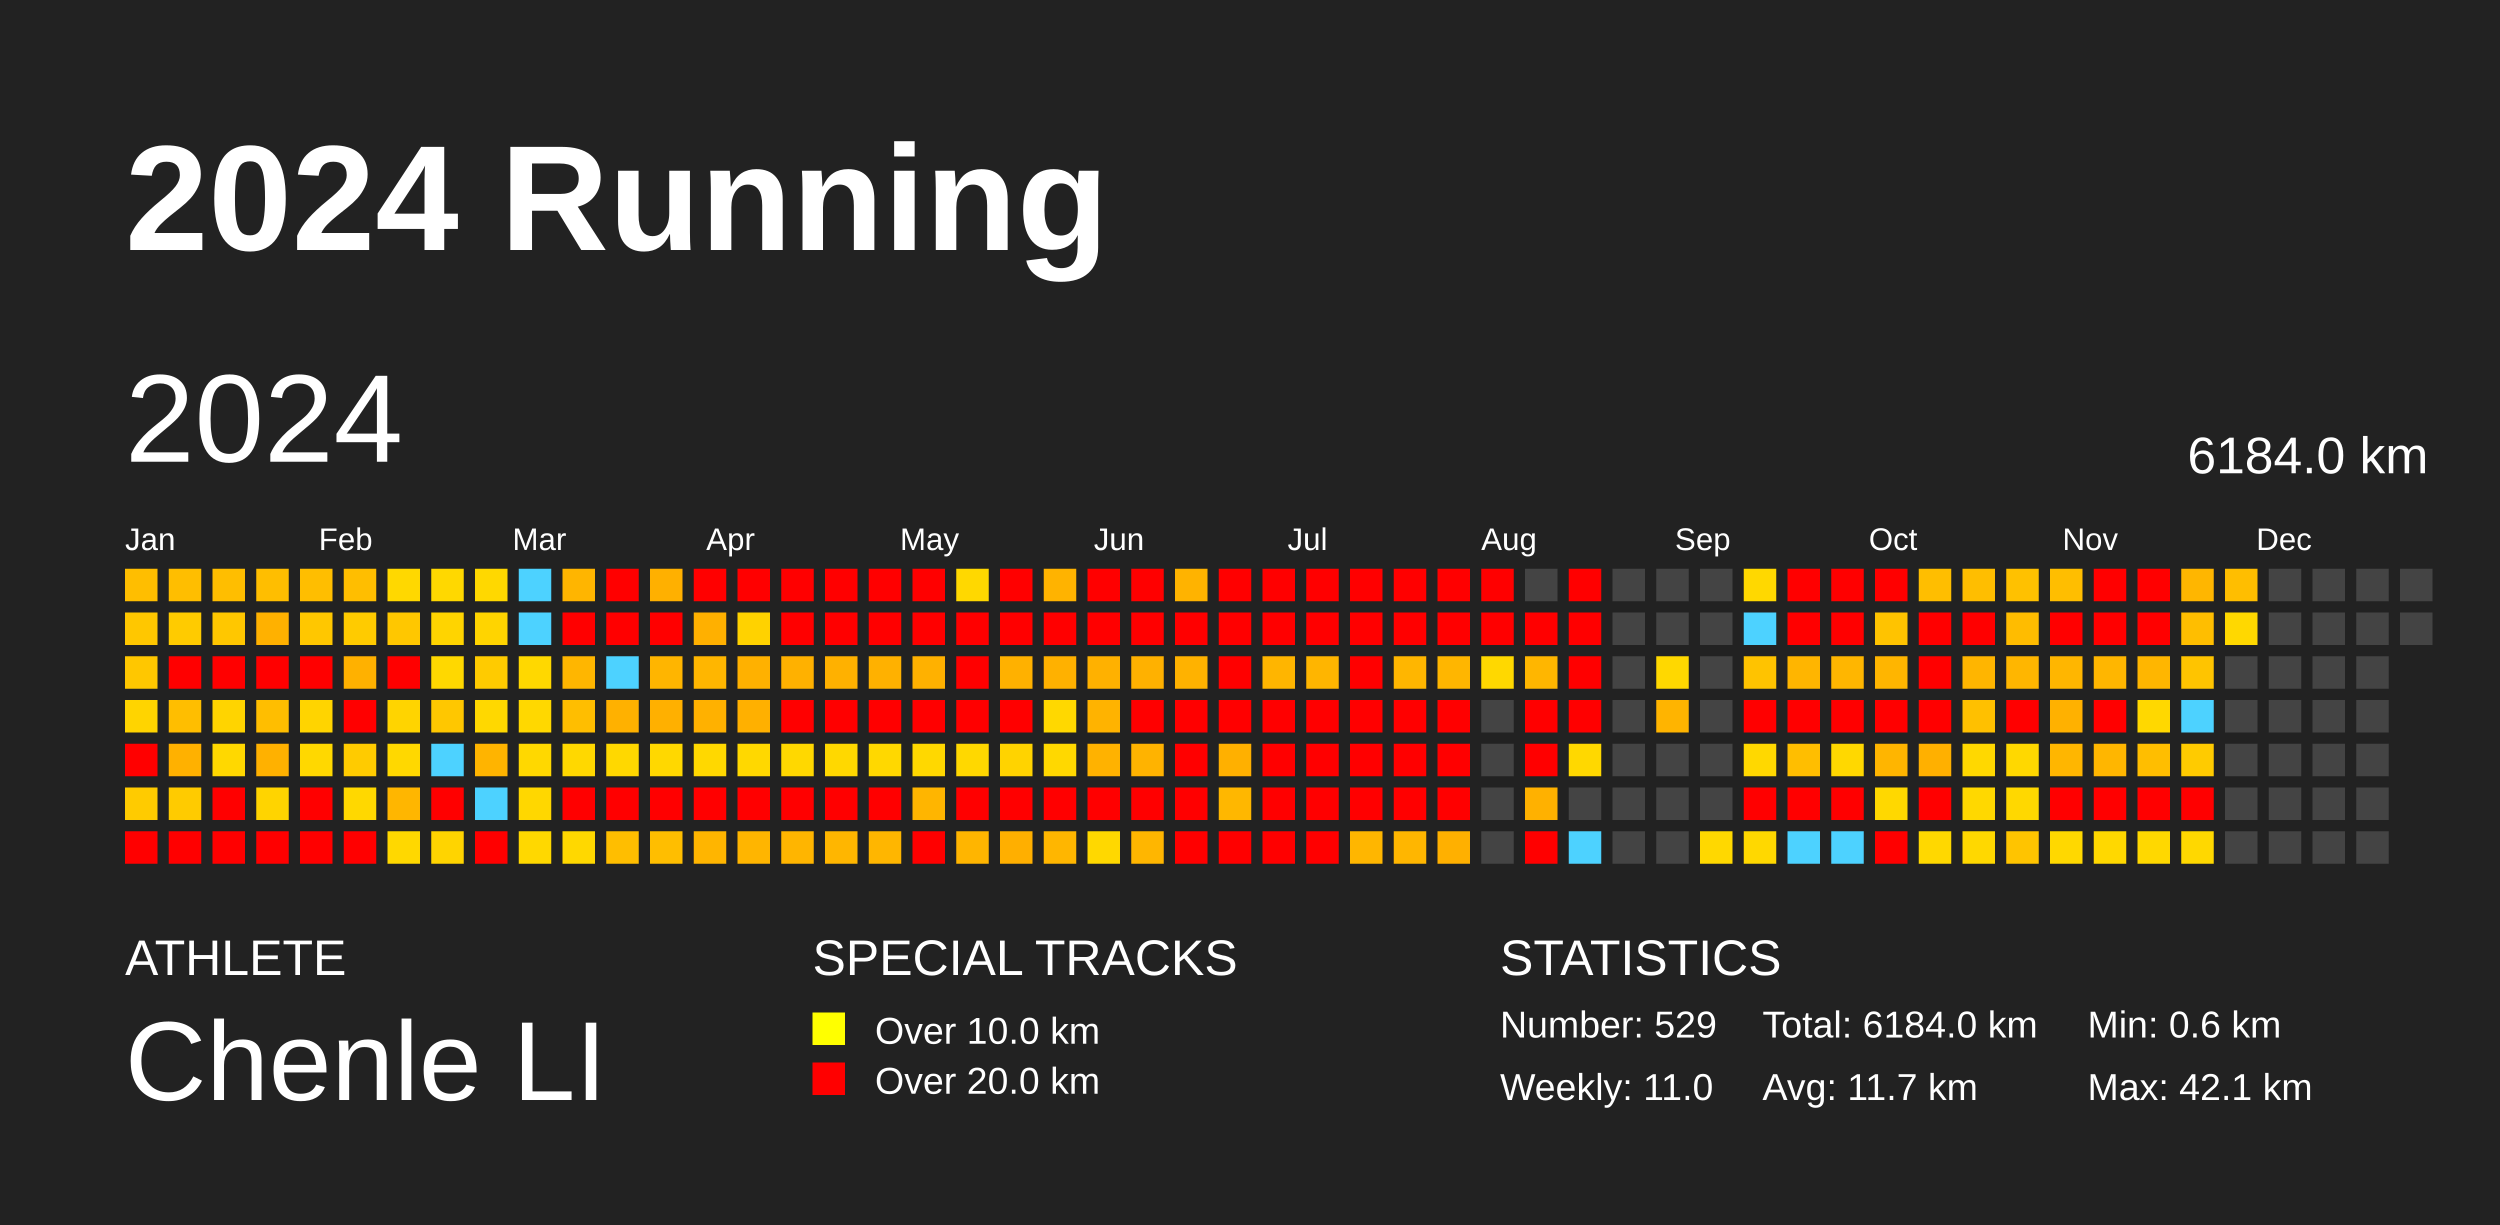
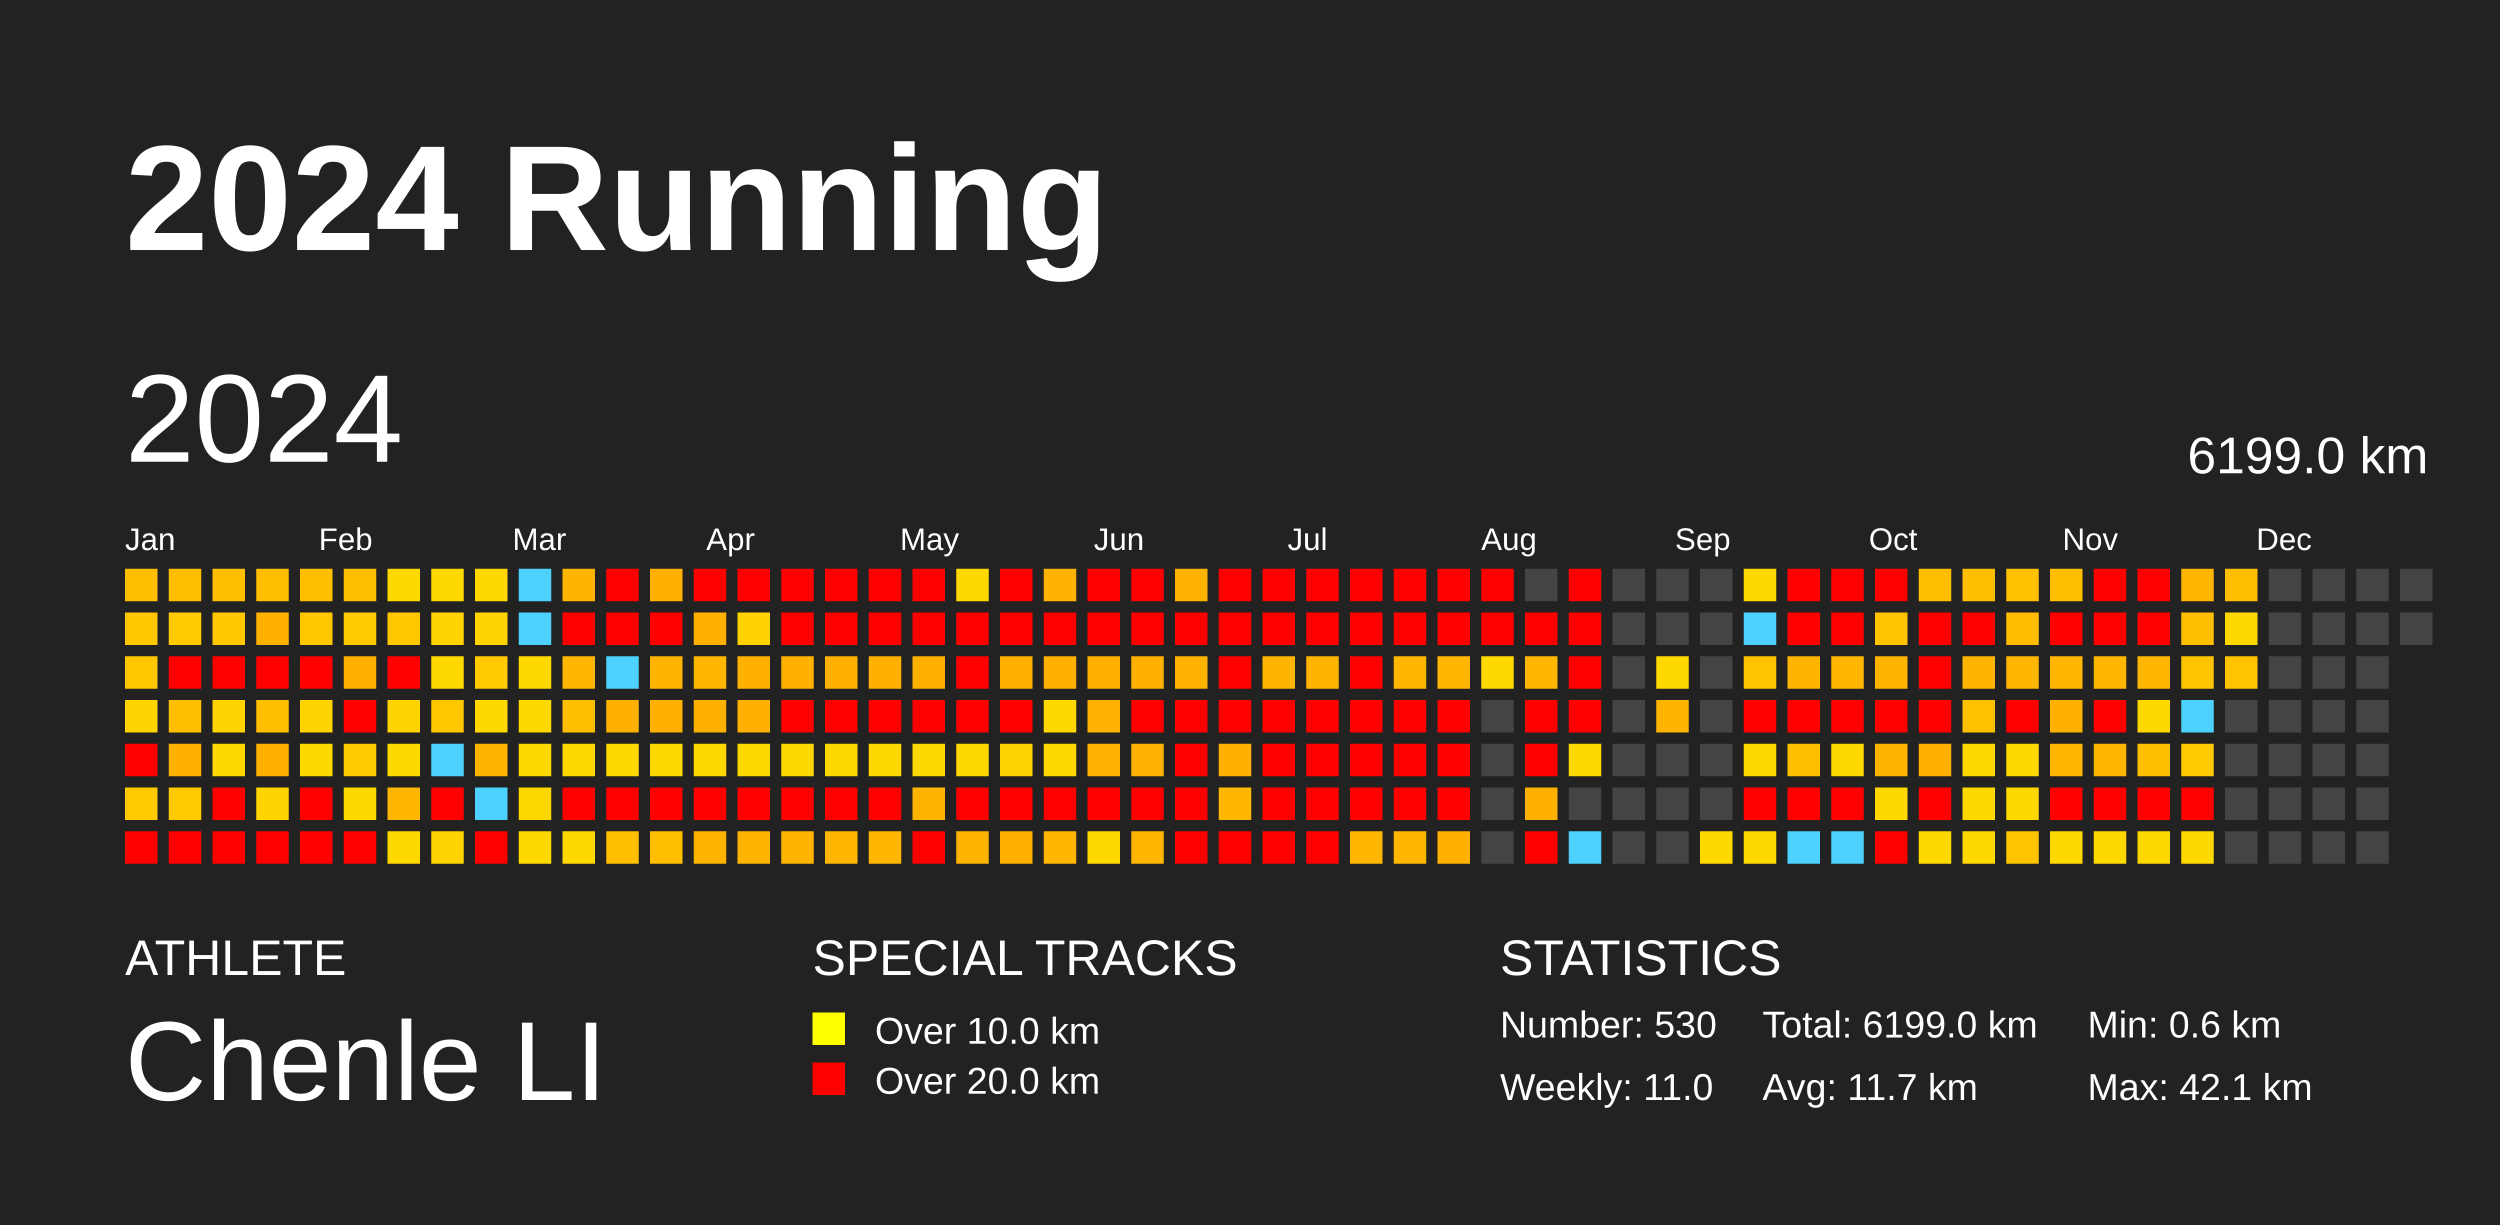
<svg xmlns="http://www.w3.org/2000/svg" baseProfile="full" height="98mm" version="1.1" viewBox="0,0,200,98" width="200mm">
  <defs />
  <rect fill="#222222" height="98" width="200" x="0" y="0" />
  <text fill="#FFFFFF" style="font-size:12px; font-family:Arial; font-weight:bold;" x="10" y="20">2024 Running</text>
  <text fill="#FFFFFF" style="font-size:4px; font-family:Arial" x="10" y="78">ATHLETE</text>
  <text fill="#FFFFFF" style="font-size:9px; font-family:Arial" x="10" y="88">Chenle LI</text>
  <text fill="#FFFFFF" style="font-size:4px; font-family:Arial" x="65" y="78">SPECIAL TRACKS</text>
  <rect fill="yellow" height="2.6" width="2.6" x="65" y="81" />
  <text fill="#FFFFFF" style="font-size:3px; font-family:Arial" x="70" y="83.5">Over 10.0 km</text>
  <rect fill="red" height="2.6" width="2.6" x="65" y="85" />
  <text fill="#FFFFFF" style="font-size:3px; font-family:Arial" x="70" y="87.5">Over 20.0 km</text>
  <text fill="#FFFFFF" style="font-size:4px; font-family:Arial" x="120" y="78">STATISTICS</text>
-   <text fill="#FFFFFF" style="font-size:3px; font-family:Arial" x="120" y="83">Number: 529</text>
+   <text fill="#FFFFFF" style="font-size:3px; font-family:Arial" x="120" y="83">Number: 530</text>
  <text fill="#FFFFFF" style="font-size:3px; font-family:Arial" x="120" y="88">Weekly: 11.0</text>
-   <text fill="#FFFFFF" style="font-size:3px; font-family:Arial" x="141" y="83">Total: 6184.0 km</text>
+   <text fill="#FFFFFF" style="font-size:3px; font-family:Arial" x="141" y="83">Total: 6199.0 km</text>
  <text fill="#FFFFFF" style="font-size:3px; font-family:Arial" x="141" y="88">Avg: 11.7 km</text>
  <text fill="#FFFFFF" style="font-size:3px; font-family:Arial" x="167" y="83">Min: 0.6 km</text>
  <text fill="#FFFFFF" style="font-size:3px; font-family:Arial" x="167" y="88">Max: 42.1 km</text>
  <text dominant-baseline="hanging" fill="#FFFFFF" style="font-size:10.0px; font-family:Arial;" x="10" y="30">2024</text>
-   <text dominant-baseline="hanging" fill="#FFFFFF" style="font-size:4.125px; font-family:Arial;" x="175" y="35">6184.0 km</text>
+   <text dominant-baseline="hanging" fill="#FFFFFF" style="font-size:4.125px; font-family:Arial;" x="175" y="35">6199.0 km</text>
  <text fill="#FFFFFF" style="font-size:2.5px; font-family:Arial" x="10.0" y="44">Jan</text>
  <text fill="#FFFFFF" style="font-size:2.5px; font-family:Arial" x="25.5" y="44">Feb</text>
  <text fill="#FFFFFF" style="font-size:2.5px; font-family:Arial" x="41.0" y="44">Mar</text>
  <text fill="#FFFFFF" style="font-size:2.5px; font-family:Arial" x="56.5" y="44">Apr</text>
  <text fill="#FFFFFF" style="font-size:2.5px; font-family:Arial" x="72.0" y="44">May</text>
  <text fill="#FFFFFF" style="font-size:2.5px; font-family:Arial" x="87.5" y="44">Jun</text>
  <text fill="#FFFFFF" style="font-size:2.5px; font-family:Arial" x="103.0" y="44">Jul</text>
  <text fill="#FFFFFF" style="font-size:2.5px; font-family:Arial" x="118.5" y="44">Aug</text>
  <text fill="#FFFFFF" style="font-size:2.5px; font-family:Arial" x="134.0" y="44">Sep</text>
  <text fill="#FFFFFF" style="font-size:2.5px; font-family:Arial" x="149.5" y="44">Oct</text>
  <text fill="#FFFFFF" style="font-size:2.5px; font-family:Arial" x="165.0" y="44">Nov</text>
  <text fill="#FFFFFF" style="font-size:2.5px; font-family:Arial" x="180.5" y="44">Dec</text>
  <rect fill="#ffbe00" height="2.6" width="2.6" x="10.0" y="45.5" />
  <rect fill="#ffc700" height="2.6" width="2.6" x="10.0" y="49.0" />
  <rect fill="#ffc700" height="2.6" width="2.6" x="10.0" y="52.5" />
  <rect fill="#ffd400" height="2.6" width="2.6" x="10.0" y="56.0" />
  <rect fill="red" height="2.6" width="2.6" x="10.0" y="59.5" />
  <rect fill="#ffcb00" height="2.6" width="2.6" x="10.0" y="63.0" />
  <rect fill="red" height="2.6" width="2.6" x="10.0" y="66.5" />
  <rect fill="#ffbe00" height="2.6" width="2.6" x="13.5" y="45.5" />
  <rect fill="#ffcb00" height="2.6" width="2.6" x="13.5" y="49.0" />
  <rect fill="red" height="2.6" width="2.6" x="13.5" y="52.5" />
  <rect fill="#ffbe00" height="2.6" width="2.6" x="13.5" y="56.0" />
  <rect fill="#ffb100" height="2.6" width="2.6" x="13.5" y="59.5" />
  <rect fill="#ffcb00" height="2.6" width="2.6" x="13.5" y="63.0" />
  <rect fill="red" height="2.6" width="2.6" x="13.5" y="66.5" />
  <rect fill="#ffbe00" height="2.6" width="2.6" x="17.0" y="45.5" />
  <rect fill="#ffc700" height="2.6" width="2.6" x="17.0" y="49.0" />
  <rect fill="red" height="2.6" width="2.6" x="17.0" y="52.5" />
  <rect fill="#ffd400" height="2.6" width="2.6" x="17.0" y="56.0" />
  <rect fill="#ffd800" height="2.6" width="2.6" x="17.0" y="59.5" />
  <rect fill="red" height="2.6" width="2.6" x="17.0" y="63.0" />
  <rect fill="red" height="2.6" width="2.6" x="17.0" y="66.5" />
  <rect fill="#ffbe00" height="2.6" width="2.6" x="20.5" y="45.5" />
  <rect fill="#ffb100" height="2.6" width="2.6" x="20.5" y="49.0" />
  <rect fill="red" height="2.6" width="2.6" x="20.5" y="52.5" />
  <rect fill="#ffbe00" height="2.6" width="2.6" x="20.5" y="56.0" />
  <rect fill="#ffb100" height="2.6" width="2.6" x="20.5" y="59.5" />
  <rect fill="#ffd400" height="2.6" width="2.6" x="20.5" y="63.0" />
  <rect fill="red" height="2.6" width="2.6" x="20.5" y="66.5" />
  <rect fill="#ffbe00" height="2.6" width="2.6" x="24.0" y="45.5" />
  <rect fill="#ffc700" height="2.6" width="2.6" x="24.0" y="49.0" />
  <rect fill="red" height="2.6" width="2.6" x="24.0" y="52.5" />
  <rect fill="#ffd400" height="2.6" width="2.6" x="24.0" y="56.0" />
  <rect fill="#ffd800" height="2.6" width="2.6" x="24.0" y="59.5" />
  <rect fill="red" height="2.6" width="2.6" x="24.0" y="63.0" />
  <rect fill="red" height="2.6" width="2.6" x="24.0" y="66.5" />
  <rect fill="#ffbe00" height="2.6" width="2.6" x="27.5" y="45.5" />
  <rect fill="#ffcb00" height="2.6" width="2.6" x="27.5" y="49.0" />
  <rect fill="#ffb100" height="2.6" width="2.6" x="27.5" y="52.5" />
  <rect fill="red" height="2.6" width="2.6" x="27.5" y="56.0" />
  <rect fill="#ffcb00" height="2.6" width="2.6" x="27.5" y="59.5" />
  <rect fill="#ffd800" height="2.6" width="2.6" x="27.5" y="63.0" />
  <rect fill="red" height="2.6" width="2.6" x="27.5" y="66.5" />
  <rect fill="#ffd800" height="2.6" width="2.6" x="31.0" y="45.5" />
  <rect fill="#ffc700" height="2.6" width="2.6" x="31.0" y="49.0" />
  <rect fill="red" height="2.6" width="2.6" x="31.0" y="52.5" />
  <rect fill="#ffd400" height="2.6" width="2.6" x="31.0" y="56.0" />
  <rect fill="#ffd800" height="2.6" width="2.6" x="31.0" y="59.5" />
  <rect fill="#ffb600" height="2.6" width="2.6" x="31.0" y="63.0" />
  <rect fill="#ffd800" height="2.6" width="2.6" x="31.0" y="66.5" />
  <rect fill="#ffd800" height="2.6" width="2.6" x="34.5" y="45.5" />
  <rect fill="#ffd400" height="2.6" width="2.6" x="34.5" y="49.0" />
  <rect fill="#ffd800" height="2.6" width="2.6" x="34.5" y="52.5" />
  <rect fill="#ffc700" height="2.6" width="2.6" x="34.5" y="56.0" />
  <rect fill="#4dd2ff" height="2.6" width="2.6" x="34.5" y="59.5" />
  <rect fill="red" height="2.6" width="2.6" x="34.5" y="63.0" />
  <rect fill="#ffd400" height="2.6" width="2.6" x="34.5" y="66.5" />
  <rect fill="#ffd800" height="2.6" width="2.6" x="38.0" y="45.5" />
  <rect fill="#ffd400" height="2.6" width="2.6" x="38.0" y="49.0" />
  <rect fill="#ffcb00" height="2.6" width="2.6" x="38.0" y="52.5" />
  <rect fill="#ffd800" height="2.6" width="2.6" x="38.0" y="56.0" />
  <rect fill="#ffb400" height="2.6" width="2.6" x="38.0" y="59.5" />
  <rect fill="#4dd2ff" height="2.6" width="2.6" x="38.0" y="63.0" />
  <rect fill="red" height="2.6" width="2.6" x="38.0" y="66.5" />
  <rect fill="#4dd2ff" height="2.6" width="2.6" x="41.5" y="45.5" />
  <rect fill="#4dd2ff" height="2.6" width="2.6" x="41.5" y="49.0" />
  <rect fill="#ffd800" height="2.6" width="2.6" x="41.5" y="52.5" />
  <rect fill="#ffd800" height="2.6" width="2.6" x="41.5" y="56.0" />
  <rect fill="#ffd800" height="2.6" width="2.6" x="41.5" y="59.5" />
  <rect fill="#ffd700" height="2.6" width="2.6" x="41.5" y="63.0" />
  <rect fill="#ffd800" height="2.6" width="2.6" x="41.5" y="66.5" />
  <rect fill="#ffb500" height="2.6" width="2.6" x="45.0" y="45.5" />
  <rect fill="red" height="2.6" width="2.6" x="45.0" y="49.0" />
  <rect fill="#ffb600" height="2.6" width="2.6" x="45.0" y="52.5" />
  <rect fill="#ffbe00" height="2.6" width="2.6" x="45.0" y="56.0" />
  <rect fill="#ffd800" height="2.6" width="2.6" x="45.0" y="59.5" />
  <rect fill="red" height="2.6" width="2.6" x="45.0" y="63.0" />
  <rect fill="#ffd800" height="2.6" width="2.6" x="45.0" y="66.5" />
  <rect fill="red" height="2.6" width="2.6" x="48.5" y="45.5" />
  <rect fill="red" height="2.6" width="2.6" x="48.5" y="49.0" />
  <rect fill="#4dd2ff" height="2.6" width="2.6" x="48.5" y="52.5" />
  <rect fill="#ffb100" height="2.6" width="2.6" x="48.5" y="56.0" />
  <rect fill="#ffd800" height="2.6" width="2.6" x="48.5" y="59.5" />
  <rect fill="red" height="2.6" width="2.6" x="48.5" y="63.0" />
  <rect fill="#ffbe00" height="2.6" width="2.6" x="48.5" y="66.5" />
  <rect fill="#ffb000" height="2.6" width="2.6" x="52.0" y="45.5" />
  <rect fill="red" height="2.6" width="2.6" x="52.0" y="49.0" />
  <rect fill="#ffb500" height="2.6" width="2.6" x="52.0" y="52.5" />
  <rect fill="#ffb000" height="2.6" width="2.6" x="52.0" y="56.0" />
  <rect fill="#ffd800" height="2.6" width="2.6" x="52.0" y="59.5" />
  <rect fill="red" height="2.6" width="2.6" x="52.0" y="63.0" />
  <rect fill="#ffbe00" height="2.6" width="2.6" x="52.0" y="66.5" />
  <rect fill="red" height="2.6" width="2.6" x="55.5" y="45.5" />
  <rect fill="#ffb000" height="2.6" width="2.6" x="55.5" y="49.0" />
  <rect fill="#ffb600" height="2.6" width="2.6" x="55.5" y="52.5" />
  <rect fill="#ffb100" height="2.6" width="2.6" x="55.5" y="56.0" />
  <rect fill="#ffd800" height="2.6" width="2.6" x="55.5" y="59.5" />
  <rect fill="red" height="2.6" width="2.6" x="55.5" y="63.0" />
  <rect fill="#ffb500" height="2.6" width="2.6" x="55.5" y="66.5" />
  <rect fill="red" height="2.6" width="2.6" x="59.0" y="45.5" />
  <rect fill="#ffd200" height="2.6" width="2.6" x="59.0" y="49.0" />
  <rect fill="#ffb100" height="2.6" width="2.6" x="59.0" y="52.5" />
  <rect fill="#ffb000" height="2.6" width="2.6" x="59.0" y="56.0" />
  <rect fill="#ffd800" height="2.6" width="2.6" x="59.0" y="59.5" />
  <rect fill="red" height="2.6" width="2.6" x="59.0" y="63.0" />
  <rect fill="#ffb500" height="2.6" width="2.6" x="59.0" y="66.5" />
  <rect fill="red" height="2.6" width="2.6" x="62.5" y="45.5" />
  <rect fill="red" height="2.6" width="2.6" x="62.5" y="49.0" />
  <rect fill="#ffb100" height="2.6" width="2.6" x="62.5" y="52.5" />
  <rect fill="red" height="2.6" width="2.6" x="62.5" y="56.0" />
  <rect fill="#ffd800" height="2.6" width="2.6" x="62.5" y="59.5" />
  <rect fill="red" height="2.6" width="2.6" x="62.5" y="63.0" />
  <rect fill="#ffb500" height="2.6" width="2.6" x="62.5" y="66.5" />
  <rect fill="red" height="2.6" width="2.6" x="66.0" y="45.5" />
  <rect fill="red" height="2.6" width="2.6" x="66.0" y="49.0" />
  <rect fill="#ffb100" height="2.6" width="2.6" x="66.0" y="52.5" />
  <rect fill="red" height="2.6" width="2.6" x="66.0" y="56.0" />
  <rect fill="#ffd800" height="2.6" width="2.6" x="66.0" y="59.5" />
  <rect fill="red" height="2.6" width="2.6" x="66.0" y="63.0" />
  <rect fill="#ffb600" height="2.6" width="2.6" x="66.0" y="66.5" />
  <rect fill="red" height="2.6" width="2.6" x="69.5" y="45.5" />
  <rect fill="red" height="2.6" width="2.6" x="69.5" y="49.0" />
  <rect fill="#ffb100" height="2.6" width="2.6" x="69.5" y="52.5" />
  <rect fill="red" height="2.6" width="2.6" x="69.5" y="56.0" />
  <rect fill="#ffd800" height="2.6" width="2.6" x="69.5" y="59.5" />
  <rect fill="red" height="2.6" width="2.6" x="69.5" y="63.0" />
  <rect fill="#ffb600" height="2.6" width="2.6" x="69.5" y="66.5" />
  <rect fill="red" height="2.6" width="2.6" x="73.0" y="45.5" />
  <rect fill="red" height="2.6" width="2.6" x="73.0" y="49.0" />
  <rect fill="#ffb100" height="2.6" width="2.6" x="73.0" y="52.5" />
  <rect fill="red" height="2.6" width="2.6" x="73.0" y="56.0" />
  <rect fill="#ffd800" height="2.6" width="2.6" x="73.0" y="59.5" />
  <rect fill="#ffb500" height="2.6" width="2.6" x="73.0" y="63.0" />
  <rect fill="red" height="2.6" width="2.6" x="73.0" y="66.5" />
  <rect fill="#ffd800" height="2.6" width="2.6" x="76.5" y="45.5" />
  <rect fill="red" height="2.6" width="2.6" x="76.5" y="49.0" />
  <rect fill="red" height="2.6" width="2.6" x="76.5" y="52.5" />
  <rect fill="red" height="2.6" width="2.6" x="76.5" y="56.0" />
  <rect fill="#ffd800" height="2.6" width="2.6" x="76.5" y="59.5" />
  <rect fill="red" height="2.6" width="2.6" x="76.5" y="63.0" />
  <rect fill="#ffb500" height="2.6" width="2.6" x="76.5" y="66.5" />
  <rect fill="red" height="2.6" width="2.6" x="80.0" y="45.5" />
  <rect fill="red" height="2.6" width="2.6" x="80.0" y="49.0" />
  <rect fill="#ffb100" height="2.6" width="2.6" x="80.0" y="52.5" />
  <rect fill="red" height="2.6" width="2.6" x="80.0" y="56.0" />
  <rect fill="#ffd300" height="2.6" width="2.6" x="80.0" y="59.5" />
  <rect fill="red" height="2.6" width="2.6" x="80.0" y="63.0" />
  <rect fill="#ffaf00" height="2.6" width="2.6" x="80.0" y="66.5" />
  <rect fill="#ffb300" height="2.6" width="2.6" x="83.5" y="45.5" />
  <rect fill="red" height="2.6" width="2.6" x="83.5" y="49.0" />
  <rect fill="#ffb100" height="2.6" width="2.6" x="83.5" y="52.5" />
  <rect fill="#ffd800" height="2.6" width="2.6" x="83.5" y="56.0" />
  <rect fill="#ffd800" height="2.6" width="2.6" x="83.5" y="59.5" />
  <rect fill="red" height="2.6" width="2.6" x="83.5" y="63.0" />
  <rect fill="#ffb600" height="2.6" width="2.6" x="83.5" y="66.5" />
  <rect fill="red" height="2.6" width="2.6" x="87.0" y="45.5" />
  <rect fill="red" height="2.6" width="2.6" x="87.0" y="49.0" />
  <rect fill="#ffb100" height="2.6" width="2.6" x="87.0" y="52.5" />
  <rect fill="#ffb300" height="2.6" width="2.6" x="87.0" y="56.0" />
  <rect fill="#ffb200" height="2.6" width="2.6" x="87.0" y="59.5" />
  <rect fill="red" height="2.6" width="2.6" x="87.0" y="63.0" />
  <rect fill="#ffd800" height="2.6" width="2.6" x="87.0" y="66.5" />
  <rect fill="red" height="2.6" width="2.6" x="90.5" y="45.5" />
  <rect fill="red" height="2.6" width="2.6" x="90.5" y="49.0" />
  <rect fill="#ffb100" height="2.6" width="2.6" x="90.5" y="52.5" />
  <rect fill="red" height="2.6" width="2.6" x="90.5" y="56.0" />
  <rect fill="#ffb300" height="2.6" width="2.6" x="90.5" y="59.5" />
  <rect fill="red" height="2.6" width="2.6" x="90.5" y="63.0" />
  <rect fill="#ffb600" height="2.6" width="2.6" x="90.5" y="66.5" />
  <rect fill="#ffb300" height="2.6" width="2.6" x="94.0" y="45.5" />
  <rect fill="red" height="2.6" width="2.6" x="94.0" y="49.0" />
  <rect fill="#ffb200" height="2.6" width="2.6" x="94.0" y="52.5" />
  <rect fill="red" height="2.6" width="2.6" x="94.0" y="56.0" />
  <rect fill="red" height="2.6" width="2.6" x="94.0" y="59.5" />
  <rect fill="red" height="2.6" width="2.6" x="94.0" y="63.0" />
  <rect fill="red" height="2.6" width="2.6" x="94.0" y="66.5" />
  <rect fill="red" height="2.6" width="2.6" x="97.5" y="45.5" />
  <rect fill="red" height="2.6" width="2.6" x="97.5" y="49.0" />
  <rect fill="red" height="2.6" width="2.6" x="97.5" y="52.5" />
  <rect fill="red" height="2.6" width="2.6" x="97.5" y="56.0" />
  <rect fill="#ffb000" height="2.6" width="2.6" x="97.5" y="59.5" />
  <rect fill="#ffb700" height="2.6" width="2.6" x="97.5" y="63.0" />
  <rect fill="red" height="2.6" width="2.6" x="97.5" y="66.5" />
  <rect fill="red" height="2.6" width="2.6" x="101.0" y="45.5" />
  <rect fill="red" height="2.6" width="2.6" x="101.0" y="49.0" />
  <rect fill="#ffb500" height="2.6" width="2.6" x="101.0" y="52.5" />
  <rect fill="red" height="2.6" width="2.6" x="101.0" y="56.0" />
  <rect fill="red" height="2.6" width="2.6" x="101.0" y="59.5" />
  <rect fill="red" height="2.6" width="2.6" x="101.0" y="63.0" />
  <rect fill="red" height="2.6" width="2.6" x="101.0" y="66.5" />
  <rect fill="red" height="2.6" width="2.6" x="104.5" y="45.5" />
  <rect fill="red" height="2.6" width="2.6" x="104.5" y="49.0" />
  <rect fill="#ffb500" height="2.6" width="2.6" x="104.5" y="52.5" />
  <rect fill="red" height="2.6" width="2.6" x="104.5" y="56.0" />
  <rect fill="red" height="2.6" width="2.6" x="104.5" y="59.5" />
  <rect fill="red" height="2.6" width="2.6" x="104.5" y="63.0" />
  <rect fill="red" height="2.6" width="2.6" x="104.5" y="66.5" />
  <rect fill="red" height="2.6" width="2.6" x="108.0" y="45.5" />
  <rect fill="red" height="2.6" width="2.6" x="108.0" y="49.0" />
  <rect fill="red" height="2.6" width="2.6" x="108.0" y="52.5" />
  <rect fill="red" height="2.6" width="2.6" x="108.0" y="56.0" />
  <rect fill="red" height="2.6" width="2.6" x="108.0" y="59.5" />
  <rect fill="red" height="2.6" width="2.6" x="108.0" y="63.0" />
  <rect fill="#ffb600" height="2.6" width="2.6" x="108.0" y="66.5" />
  <rect fill="red" height="2.6" width="2.6" x="111.5" y="45.5" />
  <rect fill="red" height="2.6" width="2.6" x="111.5" y="49.0" />
  <rect fill="#ffb600" height="2.6" width="2.6" x="111.5" y="52.5" />
  <rect fill="red" height="2.6" width="2.6" x="111.5" y="56.0" />
  <rect fill="red" height="2.6" width="2.6" x="111.5" y="59.5" />
  <rect fill="red" height="2.6" width="2.6" x="111.5" y="63.0" />
  <rect fill="#ffb600" height="2.6" width="2.6" x="111.5" y="66.5" />
  <rect fill="red" height="2.6" width="2.6" x="115.0" y="45.5" />
  <rect fill="red" height="2.6" width="2.6" x="115.0" y="49.0" />
  <rect fill="#ffb600" height="2.6" width="2.6" x="115.0" y="52.5" />
  <rect fill="red" height="2.6" width="2.6" x="115.0" y="56.0" />
  <rect fill="red" height="2.6" width="2.6" x="115.0" y="59.5" />
  <rect fill="red" height="2.6" width="2.6" x="115.0" y="63.0" />
  <rect fill="#ffb000" height="2.6" width="2.6" x="115.0" y="66.5" />
  <rect fill="red" height="2.6" width="2.6" x="118.5" y="45.5" />
  <rect fill="red" height="2.6" width="2.6" x="118.5" y="49.0" />
  <rect fill="#ffd800" height="2.6" width="2.6" x="118.5" y="52.5" />
  <rect fill="#444444" height="2.6" width="2.6" x="118.5" y="56.0" />
  <rect fill="#444444" height="2.6" width="2.6" x="118.5" y="59.5" />
  <rect fill="#444444" height="2.6" width="2.6" x="118.5" y="63.0" />
  <rect fill="#444444" height="2.6" width="2.6" x="118.5" y="66.5" />
  <rect fill="#444444" height="2.6" width="2.6" x="122.0" y="45.5" />
  <rect fill="red" height="2.6" width="2.6" x="122.0" y="49.0" />
  <rect fill="#ffb600" height="2.6" width="2.6" x="122.0" y="52.5" />
  <rect fill="red" height="2.6" width="2.6" x="122.0" y="56.0" />
  <rect fill="red" height="2.6" width="2.6" x="122.0" y="59.5" />
  <rect fill="#ffb100" height="2.6" width="2.6" x="122.0" y="63.0" />
  <rect fill="red" height="2.6" width="2.6" x="122.0" y="66.5" />
  <rect fill="red" height="2.6" width="2.6" x="125.5" y="45.5" />
  <rect fill="red" height="2.6" width="2.6" x="125.5" y="49.0" />
  <rect fill="red" height="2.6" width="2.6" x="125.5" y="52.5" />
  <rect fill="red" height="2.6" width="2.6" x="125.5" y="56.0" />
  <rect fill="#ffd800" height="2.6" width="2.6" x="125.5" y="59.5" />
  <rect fill="#444444" height="2.6" width="2.6" x="125.5" y="63.0" />
  <rect fill="#4dd2ff" height="2.6" width="2.6" x="125.5" y="66.5" />
  <rect fill="#444444" height="2.6" width="2.6" x="129.0" y="45.5" />
  <rect fill="#444444" height="2.6" width="2.6" x="129.0" y="49.0" />
  <rect fill="#444444" height="2.6" width="2.6" x="129.0" y="52.5" />
  <rect fill="#444444" height="2.6" width="2.6" x="129.0" y="56.0" />
  <rect fill="#444444" height="2.6" width="2.6" x="129.0" y="59.5" />
  <rect fill="#444444" height="2.6" width="2.6" x="129.0" y="63.0" />
  <rect fill="#444444" height="2.6" width="2.6" x="129.0" y="66.5" />
  <rect fill="#444444" height="2.6" width="2.6" x="132.5" y="45.5" />
  <rect fill="#444444" height="2.6" width="2.6" x="132.5" y="49.0" />
  <rect fill="#ffd800" height="2.6" width="2.6" x="132.5" y="52.5" />
  <rect fill="#ffb400" height="2.6" width="2.6" x="132.5" y="56.0" />
  <rect fill="#444444" height="2.6" width="2.6" x="132.5" y="59.5" />
  <rect fill="#444444" height="2.6" width="2.6" x="132.5" y="63.0" />
  <rect fill="#444444" height="2.6" width="2.6" x="132.5" y="66.5" />
  <rect fill="#444444" height="2.6" width="2.6" x="136.0" y="45.5" />
  <rect fill="#444444" height="2.6" width="2.6" x="136.0" y="49.0" />
  <rect fill="#444444" height="2.6" width="2.6" x="136.0" y="52.5" />
  <rect fill="#444444" height="2.6" width="2.6" x="136.0" y="56.0" />
  <rect fill="#444444" height="2.6" width="2.6" x="136.0" y="59.5" />
  <rect fill="#444444" height="2.6" width="2.6" x="136.0" y="63.0" />
  <rect fill="#ffd800" height="2.6" width="2.6" x="136.0" y="66.5" />
  <rect fill="#ffd800" height="2.6" width="2.6" x="139.5" y="45.5" />
  <rect fill="#4dd2ff" height="2.6" width="2.6" x="139.5" y="49.0" />
  <rect fill="#ffc300" height="2.6" width="2.6" x="139.5" y="52.5" />
  <rect fill="red" height="2.6" width="2.6" x="139.5" y="56.0" />
  <rect fill="#ffd800" height="2.6" width="2.6" x="139.5" y="59.5" />
  <rect fill="red" height="2.6" width="2.6" x="139.5" y="63.0" />
  <rect fill="#ffd800" height="2.6" width="2.6" x="139.5" y="66.5" />
  <rect fill="red" height="2.6" width="2.6" x="143.0" y="45.5" />
  <rect fill="red" height="2.6" width="2.6" x="143.0" y="49.0" />
  <rect fill="#ffb500" height="2.6" width="2.6" x="143.0" y="52.5" />
  <rect fill="red" height="2.6" width="2.6" x="143.0" y="56.0" />
  <rect fill="#ffbe00" height="2.6" width="2.6" x="143.0" y="59.5" />
  <rect fill="red" height="2.6" width="2.6" x="143.0" y="63.0" />
  <rect fill="#4dd2ff" height="2.6" width="2.6" x="143.0" y="66.5" />
  <rect fill="red" height="2.6" width="2.6" x="146.5" y="45.5" />
  <rect fill="red" height="2.6" width="2.6" x="146.5" y="49.0" />
  <rect fill="#ffb600" height="2.6" width="2.6" x="146.5" y="52.5" />
  <rect fill="red" height="2.6" width="2.6" x="146.5" y="56.0" />
  <rect fill="#ffd800" height="2.6" width="2.6" x="146.5" y="59.5" />
  <rect fill="red" height="2.6" width="2.6" x="146.5" y="63.0" />
  <rect fill="#4dd2ff" height="2.6" width="2.6" x="146.5" y="66.5" />
  <rect fill="red" height="2.6" width="2.6" x="150.0" y="45.5" />
  <rect fill="#ffc300" height="2.6" width="2.6" x="150.0" y="49.0" />
  <rect fill="#ffb500" height="2.6" width="2.6" x="150.0" y="52.5" />
  <rect fill="red" height="2.6" width="2.6" x="150.0" y="56.0" />
  <rect fill="#ffb500" height="2.6" width="2.6" x="150.0" y="59.5" />
  <rect fill="#ffd800" height="2.6" width="2.6" x="150.0" y="63.0" />
  <rect fill="red" height="2.6" width="2.6" x="150.0" y="66.5" />
  <rect fill="#ffbe00" height="2.6" width="2.6" x="153.5" y="45.5" />
  <rect fill="red" height="2.6" width="2.6" x="153.5" y="49.0" />
  <rect fill="red" height="2.6" width="2.6" x="153.5" y="52.5" />
  <rect fill="red" height="2.6" width="2.6" x="153.5" y="56.0" />
  <rect fill="#ffb000" height="2.6" width="2.6" x="153.5" y="59.5" />
  <rect fill="red" height="2.6" width="2.6" x="153.5" y="63.0" />
  <rect fill="#ffd800" height="2.6" width="2.6" x="153.5" y="66.5" />
  <rect fill="#ffbe00" height="2.6" width="2.6" x="157.0" y="45.5" />
  <rect fill="red" height="2.6" width="2.6" x="157.0" y="49.0" />
  <rect fill="#ffb500" height="2.6" width="2.6" x="157.0" y="52.5" />
  <rect fill="#ffc000" height="2.6" width="2.6" x="157.0" y="56.0" />
  <rect fill="#ffd800" height="2.6" width="2.6" x="157.0" y="59.5" />
  <rect fill="#ffd800" height="2.6" width="2.6" x="157.0" y="63.0" />
  <rect fill="#ffd800" height="2.6" width="2.6" x="157.0" y="66.5" />
  <rect fill="#ffc100" height="2.6" width="2.6" x="160.5" y="45.5" />
  <rect fill="#ffbc00" height="2.6" width="2.6" x="160.5" y="49.0" />
  <rect fill="#ffb600" height="2.6" width="2.6" x="160.5" y="52.5" />
  <rect fill="red" height="2.6" width="2.6" x="160.5" y="56.0" />
  <rect fill="#ffd800" height="2.6" width="2.6" x="160.5" y="59.5" />
  <rect fill="#ffd800" height="2.6" width="2.6" x="160.5" y="63.0" />
  <rect fill="#ffc400" height="2.6" width="2.6" x="160.5" y="66.5" />
  <rect fill="#ffbe00" height="2.6" width="2.6" x="164.0" y="45.5" />
  <rect fill="red" height="2.6" width="2.6" x="164.0" y="49.0" />
  <rect fill="#ffb600" height="2.6" width="2.6" x="164.0" y="52.5" />
  <rect fill="#ffb100" height="2.6" width="2.6" x="164.0" y="56.0" />
  <rect fill="#ffb600" height="2.6" width="2.6" x="164.0" y="59.5" />
  <rect fill="red" height="2.6" width="2.6" x="164.0" y="63.0" />
  <rect fill="#ffd800" height="2.6" width="2.6" x="164.0" y="66.5" />
  <rect fill="red" height="2.6" width="2.6" x="167.5" y="45.5" />
  <rect fill="red" height="2.6" width="2.6" x="167.5" y="49.0" />
  <rect fill="#ffb600" height="2.6" width="2.6" x="167.5" y="52.5" />
  <rect fill="red" height="2.6" width="2.6" x="167.5" y="56.0" />
  <rect fill="#ffb600" height="2.6" width="2.6" x="167.5" y="59.5" />
  <rect fill="red" height="2.6" width="2.6" x="167.5" y="63.0" />
  <rect fill="#ffd800" height="2.6" width="2.6" x="167.5" y="66.5" />
  <rect fill="red" height="2.6" width="2.6" x="171.0" y="45.5" />
  <rect fill="red" height="2.6" width="2.6" x="171.0" y="49.0" />
  <rect fill="#ffb600" height="2.6" width="2.6" x="171.0" y="52.5" />
  <rect fill="#ffd800" height="2.6" width="2.6" x="171.0" y="56.0" />
  <rect fill="#ffbe00" height="2.6" width="2.6" x="171.0" y="59.5" />
  <rect fill="red" height="2.6" width="2.6" x="171.0" y="63.0" />
  <rect fill="#ffd800" height="2.6" width="2.6" x="171.0" y="66.5" />
  <rect fill="#ffb600" height="2.6" width="2.6" x="174.5" y="45.5" />
  <rect fill="#ffbe00" height="2.6" width="2.6" x="174.5" y="49.0" />
  <rect fill="#ffc400" height="2.6" width="2.6" x="174.5" y="52.5" />
  <rect fill="#4dd2ff" height="2.6" width="2.6" x="174.5" y="56.0" />
  <rect fill="#ffcb00" height="2.6" width="2.6" x="174.5" y="59.5" />
  <rect fill="red" height="2.6" width="2.6" x="174.5" y="63.0" />
  <rect fill="#ffd800" height="2.6" width="2.6" x="174.5" y="66.5" />
  <rect fill="#ffbe00" height="2.6" width="2.6" x="178.0" y="45.5" />
  <rect fill="#ffd800" height="2.6" width="2.6" x="178.0" y="49.0" />
-   <rect fill="#444444" height="2.6" width="2.6" x="178.0" y="52.5" />
+   <rect fill="#ffc300" height="2.6" width="2.6" x="178.0" y="52.5" />
  <rect fill="#444444" height="2.6" width="2.6" x="178.0" y="56.0" />
  <rect fill="#444444" height="2.6" width="2.6" x="178.0" y="59.5" />
  <rect fill="#444444" height="2.6" width="2.6" x="178.0" y="63.0" />
  <rect fill="#444444" height="2.6" width="2.6" x="178.0" y="66.5" />
  <rect fill="#444444" height="2.6" width="2.6" x="181.5" y="45.5" />
  <rect fill="#444444" height="2.6" width="2.6" x="181.5" y="49.0" />
  <rect fill="#444444" height="2.6" width="2.6" x="181.5" y="52.5" />
  <rect fill="#444444" height="2.6" width="2.6" x="181.5" y="56.0" />
  <rect fill="#444444" height="2.6" width="2.6" x="181.5" y="59.5" />
  <rect fill="#444444" height="2.6" width="2.6" x="181.5" y="63.0" />
  <rect fill="#444444" height="2.6" width="2.6" x="181.5" y="66.5" />
  <rect fill="#444444" height="2.6" width="2.6" x="185.0" y="45.5" />
  <rect fill="#444444" height="2.6" width="2.6" x="185.0" y="49.0" />
  <rect fill="#444444" height="2.6" width="2.6" x="185.0" y="52.5" />
  <rect fill="#444444" height="2.6" width="2.6" x="185.0" y="56.0" />
  <rect fill="#444444" height="2.6" width="2.6" x="185.0" y="59.5" />
  <rect fill="#444444" height="2.6" width="2.6" x="185.0" y="63.0" />
  <rect fill="#444444" height="2.6" width="2.6" x="185.0" y="66.5" />
  <rect fill="#444444" height="2.6" width="2.6" x="188.5" y="45.5" />
  <rect fill="#444444" height="2.6" width="2.6" x="188.5" y="49.0" />
  <rect fill="#444444" height="2.6" width="2.6" x="188.5" y="52.5" />
  <rect fill="#444444" height="2.6" width="2.6" x="188.5" y="56.0" />
  <rect fill="#444444" height="2.6" width="2.6" x="188.5" y="59.5" />
  <rect fill="#444444" height="2.6" width="2.6" x="188.5" y="63.0" />
  <rect fill="#444444" height="2.6" width="2.6" x="188.5" y="66.5" />
  <rect fill="#444444" height="2.6" width="2.6" x="192.0" y="45.5" />
  <rect fill="#444444" height="2.6" width="2.6" x="192.0" y="49.0" />
</svg>
